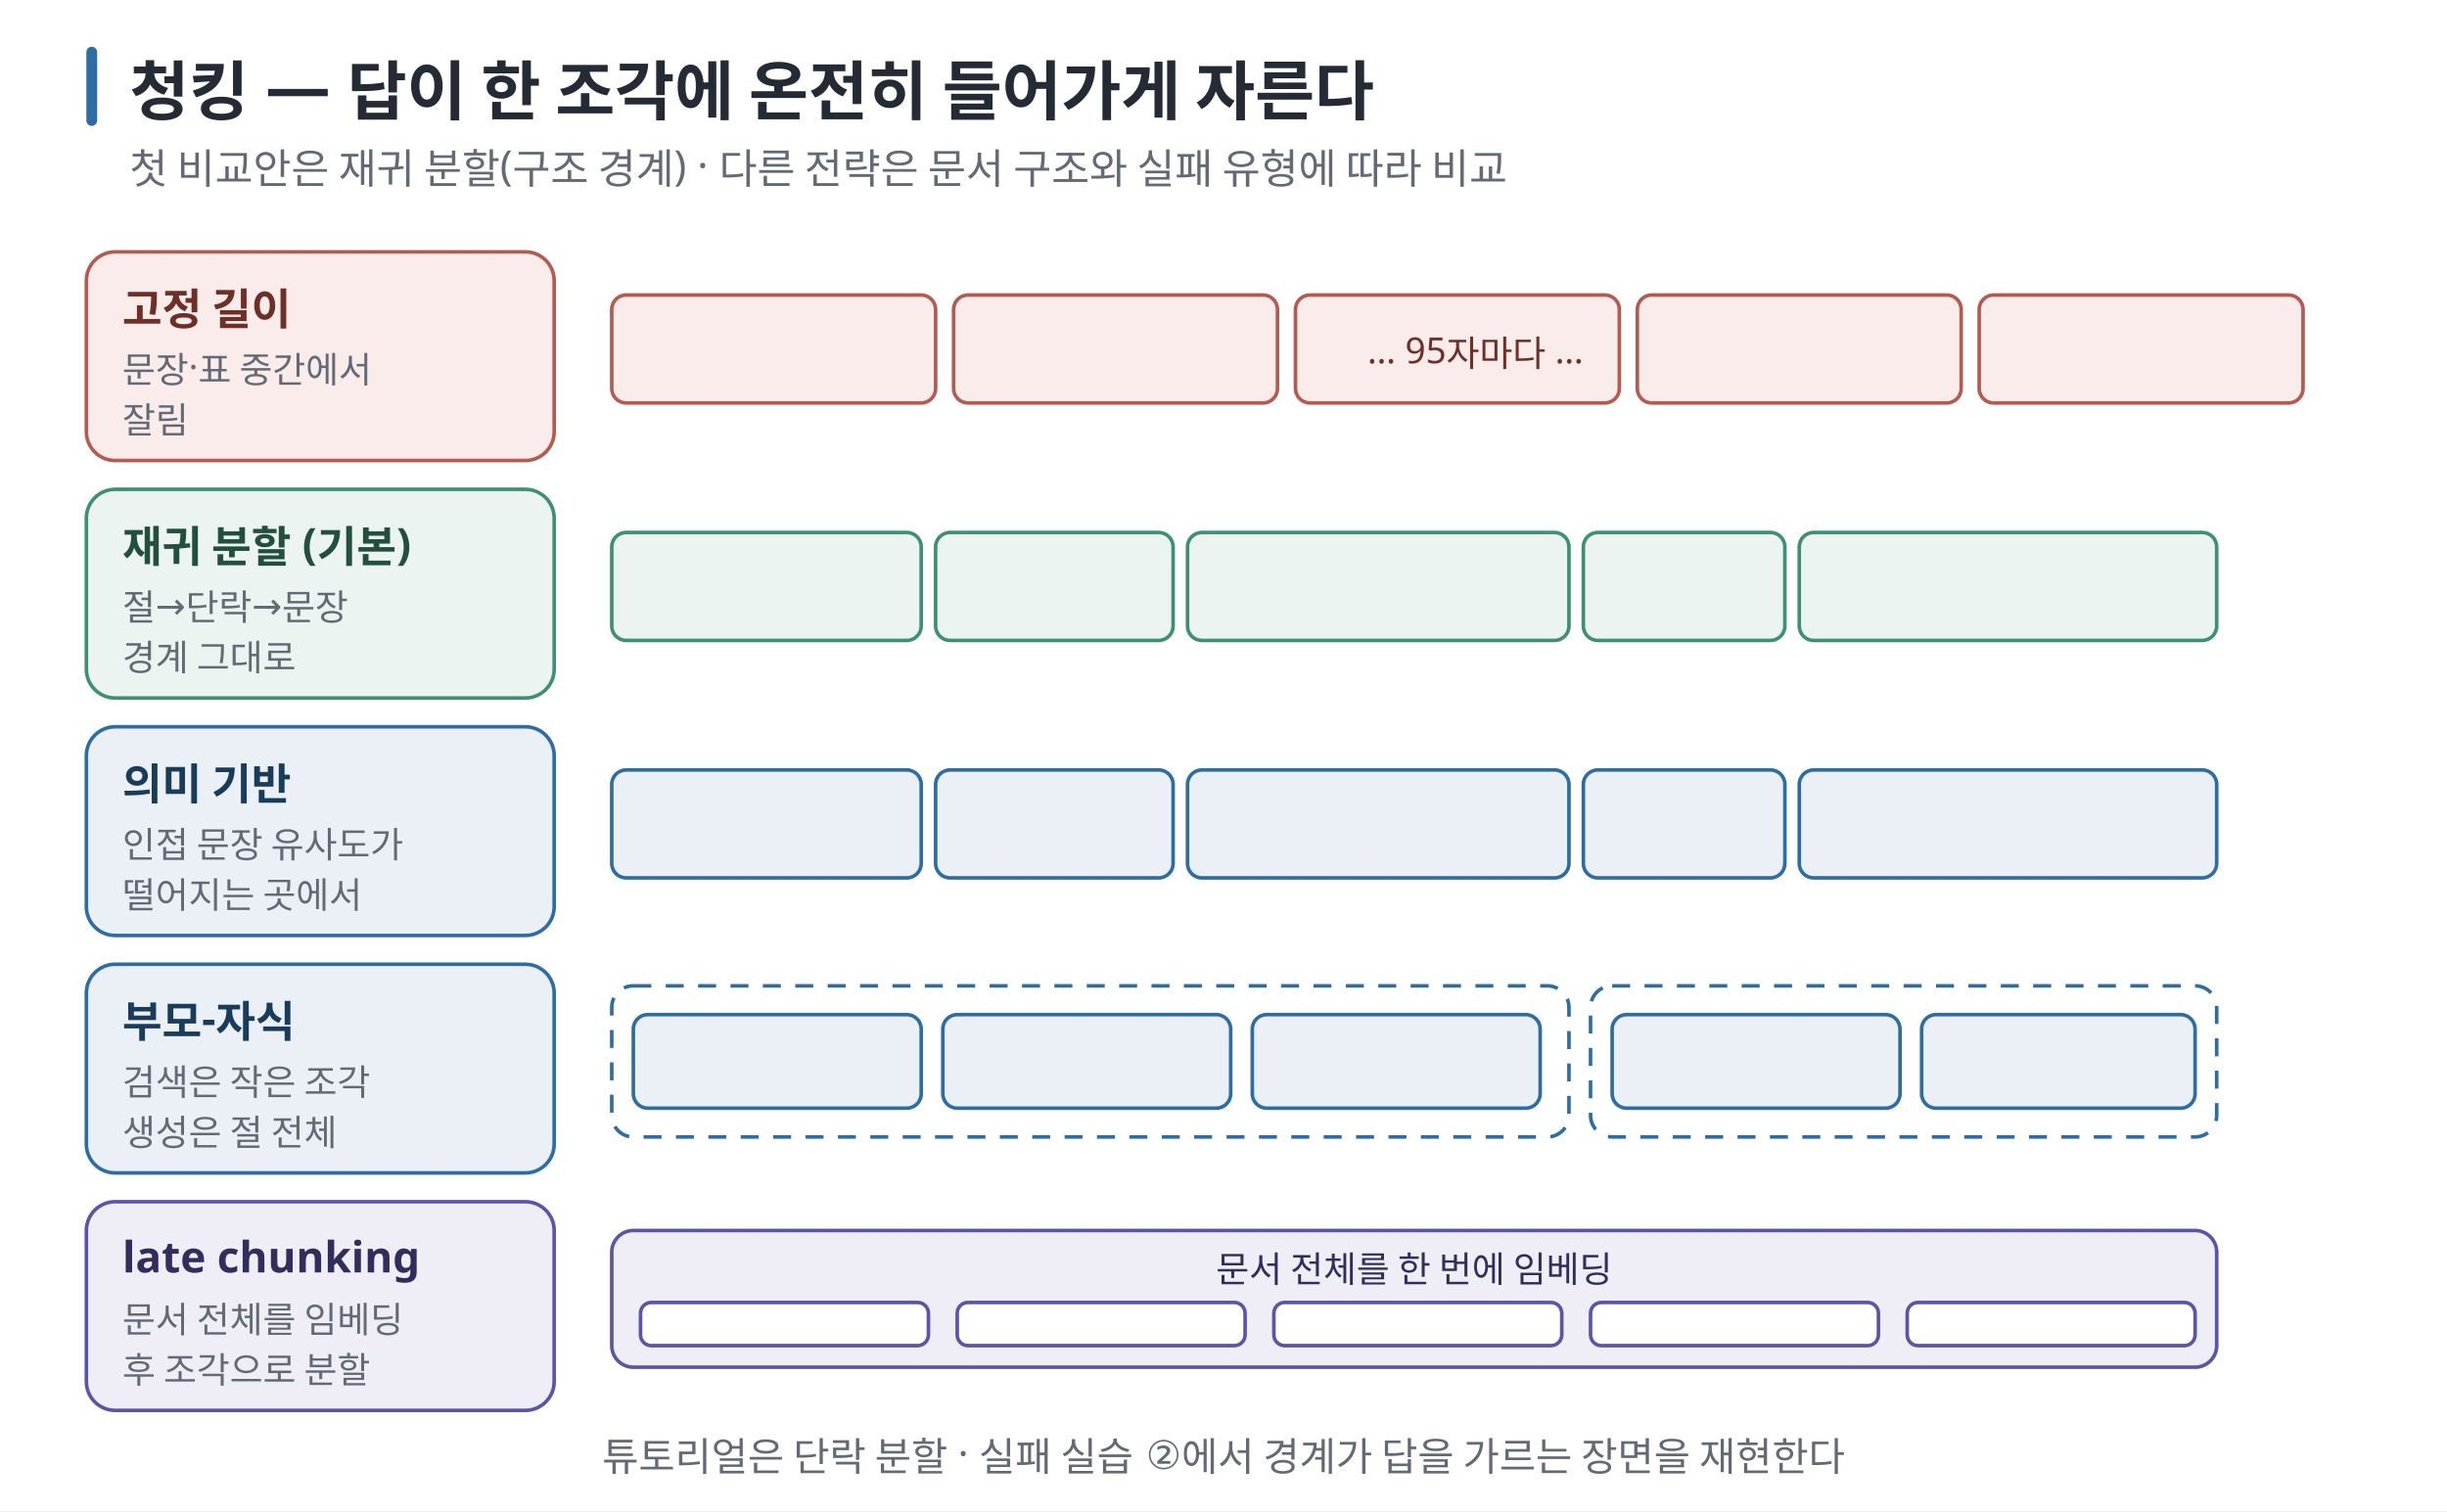
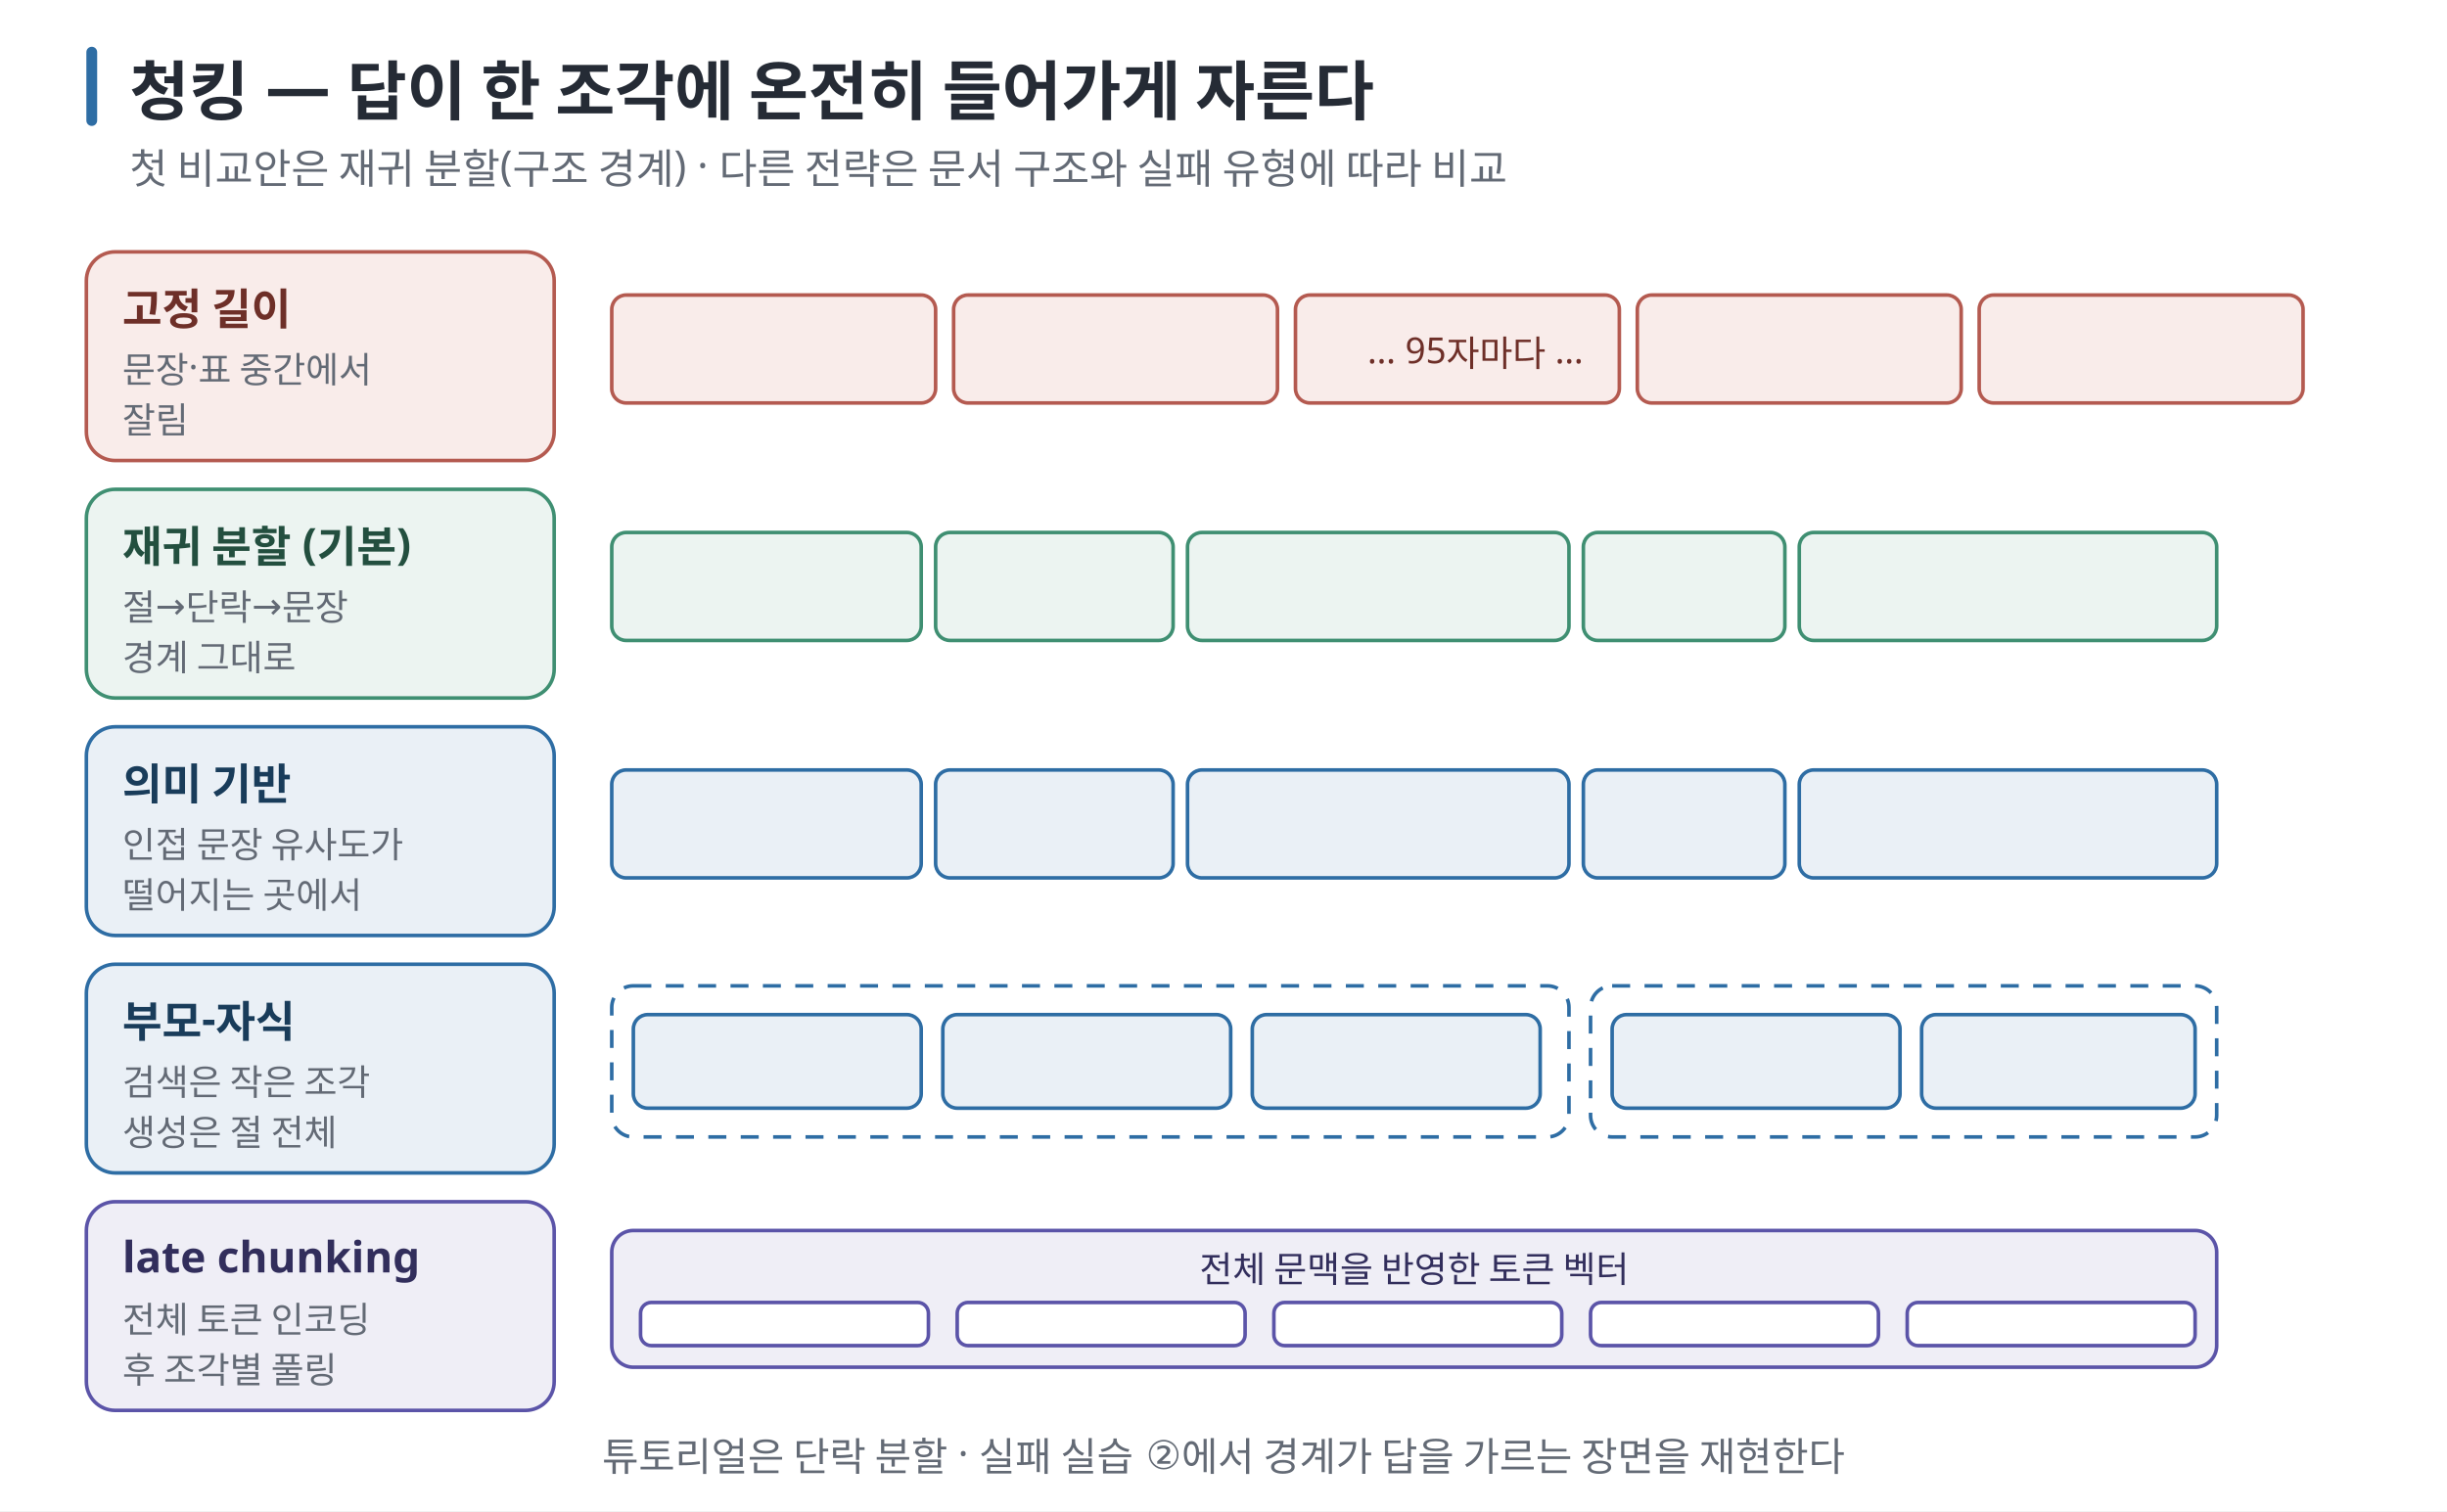
<svg xmlns="http://www.w3.org/2000/svg" viewBox="0 0 680 420" width="680" height="420" role="img" style="font-family:Pretendard,'Apple SD Gothic Neo','Malgun Gothic','Noto Sans KR',sans-serif">
  <rect x="0" y="0" width="680" height="420" data-fill-role="surface" fill="#FFFFFF" />
  <rect x="24" y="13" width="3" height="22" rx="1.5" data-fill-role="focus" fill="#2E6DA4" />
  <text x="36" y="24" font-size="18" font-weight="700" data-fill-role="ink" fill="#252B35" text-anchor="start" dominant-baseline="central">청킹 — 답이 한 조각에 온전히 들어가게 자른다</text>
  <text x="36" y="46" font-size="11.5" data-fill-role="muted" fill="#636A75" text-anchor="start" dominant-baseline="central">첫 비교안은 재귀 분할(구조 경계) · 다른 전략은 문서 구조와 실패 유형에 따라 비교</text>
  <rect x="24" y="70" width="130" height="58" rx="8" data-fill-role="danger-fill" fill="#F9ECEA" data-stroke-role="danger-line" stroke="#B45A50" stroke-width="1" />
  <text x="34" y="85" font-size="12" font-weight="700" data-fill-role="danger-ink" fill="#6E2F28" text-anchor="start" dominant-baseline="central">고정 길이</text>
  <text x="34" y="102" font-size="10" data-fill-role="muted" fill="#636A75" text-anchor="start" dominant-baseline="central">문장·표 중간에서</text>
  <text x="34" y="116" font-size="10" data-fill-role="muted" fill="#636A75" text-anchor="start" dominant-baseline="central">잘림</text>
  <rect x="170" y="82" width="90" height="30" rx="4" data-fill-role="danger-fill" fill="#F9ECEA" data-stroke-role="danger-line" stroke="#B45A50" stroke-width="1" />
  <rect x="265" y="82" width="90" height="30" rx="4" data-fill-role="danger-fill" fill="#F9ECEA" data-stroke-role="danger-line" stroke="#B45A50" stroke-width="1" />
  <rect x="360" y="82" width="90" height="30" rx="4" data-fill-role="danger-fill" fill="#F9ECEA" data-stroke-role="danger-line" stroke="#B45A50" stroke-width="1" />
  <rect x="455" y="82" width="90" height="30" rx="4" data-fill-role="danger-fill" fill="#F9ECEA" data-stroke-role="danger-line" stroke="#B45A50" stroke-width="1" />
  <rect x="550" y="82" width="90" height="30" rx="4" data-fill-role="danger-fill" fill="#F9ECEA" data-stroke-role="danger-line" stroke="#B45A50" stroke-width="1" />
  <text x="410" y="97" font-size="10" data-fill-role="danger-ink" fill="#6E2F28" text-anchor="middle" dominant-baseline="central">… 95자마다 …</text>
  <rect x="24" y="136" width="130" height="58" rx="8" data-fill-role="compute-fill" fill="#ECF4F1" data-stroke-role="compute-line" stroke="#3F8F72" stroke-width="1" />
  <text x="34" y="151" font-size="12" font-weight="700" data-fill-role="compute-ink" fill="#234F3F" text-anchor="start" dominant-baseline="central">재귀 분할 (기본)</text>
  <text x="34" y="168" font-size="10" data-fill-role="muted" fill="#636A75" text-anchor="start" dominant-baseline="central">절→단락→문장</text>
  <text x="34" y="182" font-size="10" data-fill-role="muted" fill="#636A75" text-anchor="start" dominant-baseline="central">경계 그대로</text>
  <rect x="170" y="148" width="86" height="30" rx="4" data-fill-role="compute-fill" fill="#ECF4F1" data-stroke-role="compute-line" stroke="#3F8F72" stroke-width="1" />
  <rect x="260" y="148" width="66" height="30" rx="4" data-fill-role="compute-fill" fill="#ECF4F1" data-stroke-role="compute-line" stroke="#3F8F72" stroke-width="1" />
  <rect x="330" y="148" width="106" height="30" rx="4" data-fill-role="compute-fill" fill="#ECF4F1" data-stroke-role="compute-line" stroke="#3F8F72" stroke-width="1" />
  <rect x="440" y="148" width="56" height="30" rx="4" data-fill-role="compute-fill" fill="#ECF4F1" data-stroke-role="compute-line" stroke="#3F8F72" stroke-width="1" />
  <rect x="500" y="148" width="116" height="30" rx="4" data-fill-role="compute-fill" fill="#ECF4F1" data-stroke-role="compute-line" stroke="#3F8F72" stroke-width="1" />
  <rect x="24" y="202" width="130" height="58" rx="8" data-fill-role="edge-fill" fill="#EAF0F6" data-stroke-role="edge-line" stroke="#2E6DA4" stroke-width="1" />
  <text x="34" y="217" font-size="12" font-weight="700" data-fill-role="edge-ink" fill="#193C5A" text-anchor="start" dominant-baseline="central">의미 기반</text>
  <text x="34" y="234" font-size="10" data-fill-role="muted" fill="#636A75" text-anchor="start" dominant-baseline="central">인접 문장 유사도가</text>
  <text x="34" y="248" font-size="10" data-fill-role="muted" fill="#636A75" text-anchor="start" dominant-baseline="central">떨어지는 곳에서</text>
  <rect x="170" y="214" width="86" height="30" rx="4" data-fill-role="edge-fill" fill="#EAF0F6" data-stroke-role="edge-line" stroke="#2E6DA4" stroke-width="1" />
  <rect x="260" y="214" width="66" height="30" rx="4" data-fill-role="edge-fill" fill="#EAF0F6" data-stroke-role="edge-line" stroke="#2E6DA4" stroke-width="1" />
  <rect x="330" y="214" width="106" height="30" rx="4" data-fill-role="edge-fill" fill="#EAF0F6" data-stroke-role="edge-line" stroke="#2E6DA4" stroke-width="1" />
  <rect x="440" y="214" width="56" height="30" rx="4" data-fill-role="edge-fill" fill="#EAF0F6" data-stroke-role="edge-line" stroke="#2E6DA4" stroke-width="1" />
  <rect x="500" y="214" width="116" height="30" rx="4" data-fill-role="edge-fill" fill="#EAF0F6" data-stroke-role="edge-line" stroke="#2E6DA4" stroke-width="1" />
  <rect x="24" y="268" width="130" height="58" rx="8" data-fill-role="edge-fill" fill="#EAF0F6" data-stroke-role="edge-line" stroke="#2E6DA4" stroke-width="1" />
  <text x="34" y="283" font-size="12" font-weight="700" data-fill-role="edge-ink" fill="#193C5A" text-anchor="start" dominant-baseline="central">부모-자식</text>
  <text x="34" y="300" font-size="10" data-fill-role="muted" fill="#636A75" text-anchor="start" dominant-baseline="central">검색은 작은 조각</text>
  <text x="34" y="314" font-size="10" data-fill-role="muted" fill="#636A75" text-anchor="start" dominant-baseline="central">생성은 절 전체</text>
  <rect x="170" y="274" width="266" height="42" rx="6" data-fill-role="surface" fill="#FFFFFF" data-stroke-role="edge-line" stroke="#2E6DA4" stroke-width="1" stroke-dasharray="5 4" />
  <rect x="442" y="274" width="174" height="42" rx="6" data-fill-role="surface" fill="#FFFFFF" data-stroke-role="edge-line" stroke="#2E6DA4" stroke-width="1" stroke-dasharray="5 4" />
  <rect x="176" y="282" width="80" height="26" rx="4" data-fill-role="edge-fill" fill="#EAF0F6" data-stroke-role="edge-line" stroke="#2E6DA4" stroke-width="1" />
  <rect x="262" y="282" width="80" height="26" rx="4" data-fill-role="edge-fill" fill="#EAF0F6" data-stroke-role="edge-line" stroke="#2E6DA4" stroke-width="1" />
  <rect x="348" y="282" width="80" height="26" rx="4" data-fill-role="edge-fill" fill="#EAF0F6" data-stroke-role="edge-line" stroke="#2E6DA4" stroke-width="1" />
  <rect x="448" y="282" width="80" height="26" rx="4" data-fill-role="edge-fill" fill="#EAF0F6" data-stroke-role="edge-line" stroke="#2E6DA4" stroke-width="1" />
  <rect x="534" y="282" width="76" height="26" rx="4" data-fill-role="edge-fill" fill="#EAF0F6" data-stroke-role="edge-line" stroke="#2E6DA4" stroke-width="1" />
  <rect x="24" y="334" width="130" height="58" rx="8" data-fill-role="api-fill" fill="#EFEEF6" data-stroke-role="api-line" stroke="#5B54A8" stroke-width="1" />
  <text x="34" y="349" font-size="12" font-weight="700" data-fill-role="api-ink" fill="#322E5C" text-anchor="start" dominant-baseline="central">late chunking</text>
-   <text x="34" y="366" font-size="10" data-fill-role="muted" fill="#636A75" text-anchor="start" dominant-baseline="central">문서 전체를 임베딩</text>
-   <text x="34" y="380" font-size="10" data-fill-role="muted" fill="#636A75" text-anchor="start" dominant-baseline="central">후 조각으로 분할</text>
+   <text x="34" y="366" font-size="10" data-fill-role="muted" fill="#636A75" text-anchor="start" dominant-baseline="central">전체 토큰 인코딩</text>
+   <text x="34" y="380" font-size="10" data-fill-role="muted" fill="#636A75" text-anchor="start" dominant-baseline="central">후 조각별 풀링</text>
  <rect x="170" y="342" width="446" height="38" rx="6" data-fill-role="api-fill" fill="#EFEEF6" data-stroke-role="api-line" stroke="#5B54A8" stroke-width="1" />
-   <text x="393" y="352" font-size="10" data-fill-role="api-ink" fill="#322E5C" text-anchor="middle" dominant-baseline="central">문서 전체를 한 번에 임베딩</text>
+   <text x="393" y="352" font-size="10" data-fill-role="api-ink" fill="#322E5C" text-anchor="middle" dominant-baseline="central">전체 문맥을 반영한 토큰 벡터</text>
  <rect x="178" y="362" width="80" height="12" rx="3" data-fill-role="surface" fill="#FFFFFF" data-stroke-role="api-line" stroke="#5B54A8" stroke-width="1" />
  <rect x="266" y="362" width="80" height="12" rx="3" data-fill-role="surface" fill="#FFFFFF" data-stroke-role="api-line" stroke="#5B54A8" stroke-width="1" />
  <rect x="354" y="362" width="80" height="12" rx="3" data-fill-role="surface" fill="#FFFFFF" data-stroke-role="api-line" stroke="#5B54A8" stroke-width="1" />
  <rect x="442" y="362" width="80" height="12" rx="3" data-fill-role="surface" fill="#FFFFFF" data-stroke-role="api-line" stroke="#5B54A8" stroke-width="1" />
  <rect x="530" y="362" width="80" height="12" rx="3" data-fill-role="surface" fill="#FFFFFF" data-stroke-role="api-line" stroke="#5B54A8" stroke-width="1" />
  <text x="340.0" y="404" font-size="11" data-fill-role="muted" fill="#636A75" text-anchor="middle" dominant-baseline="central">튜토리얼은 단락 분할 · 실패 실습 ②에서 경계가 답을 가르는 장면을 재현한다</text>
</svg>
